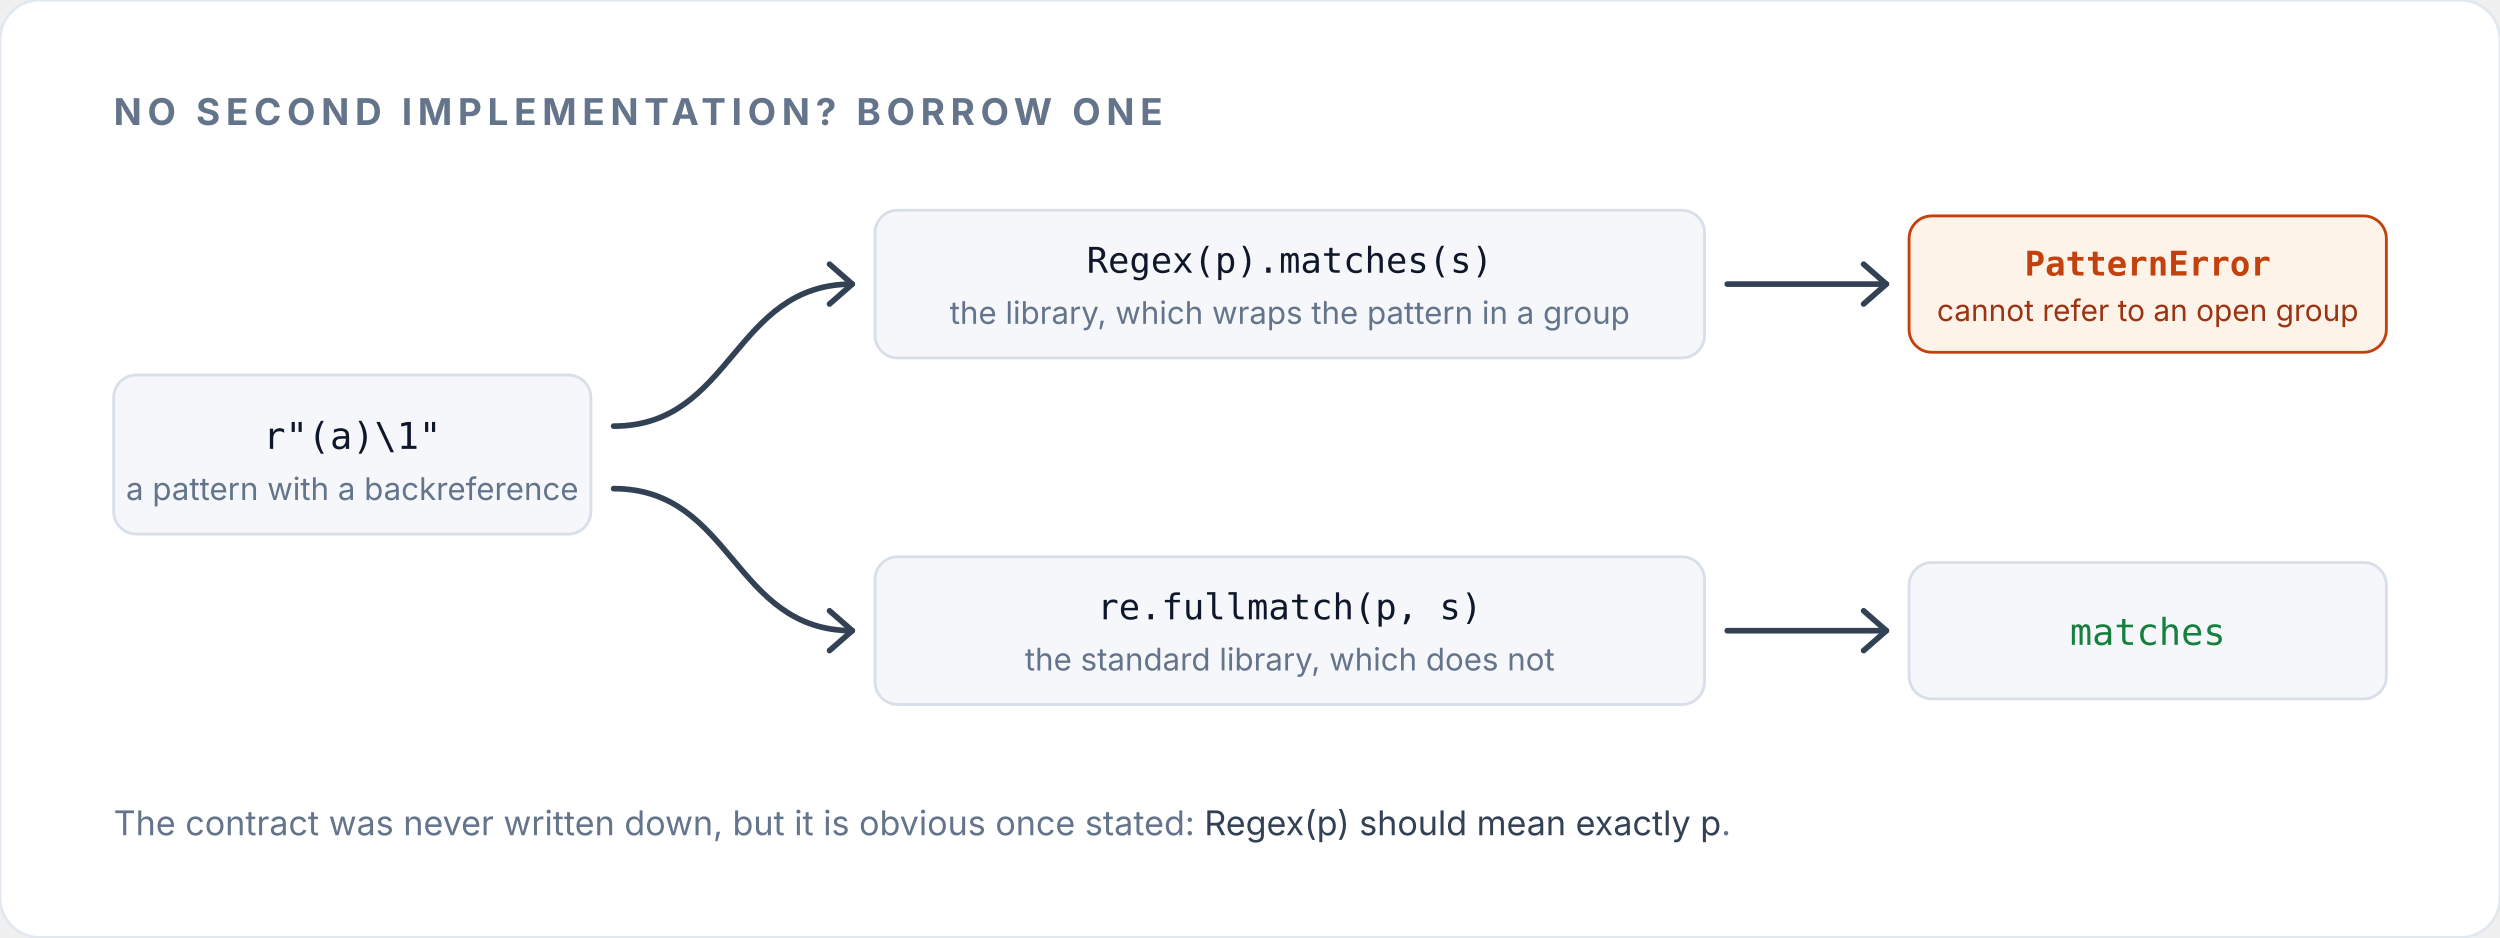
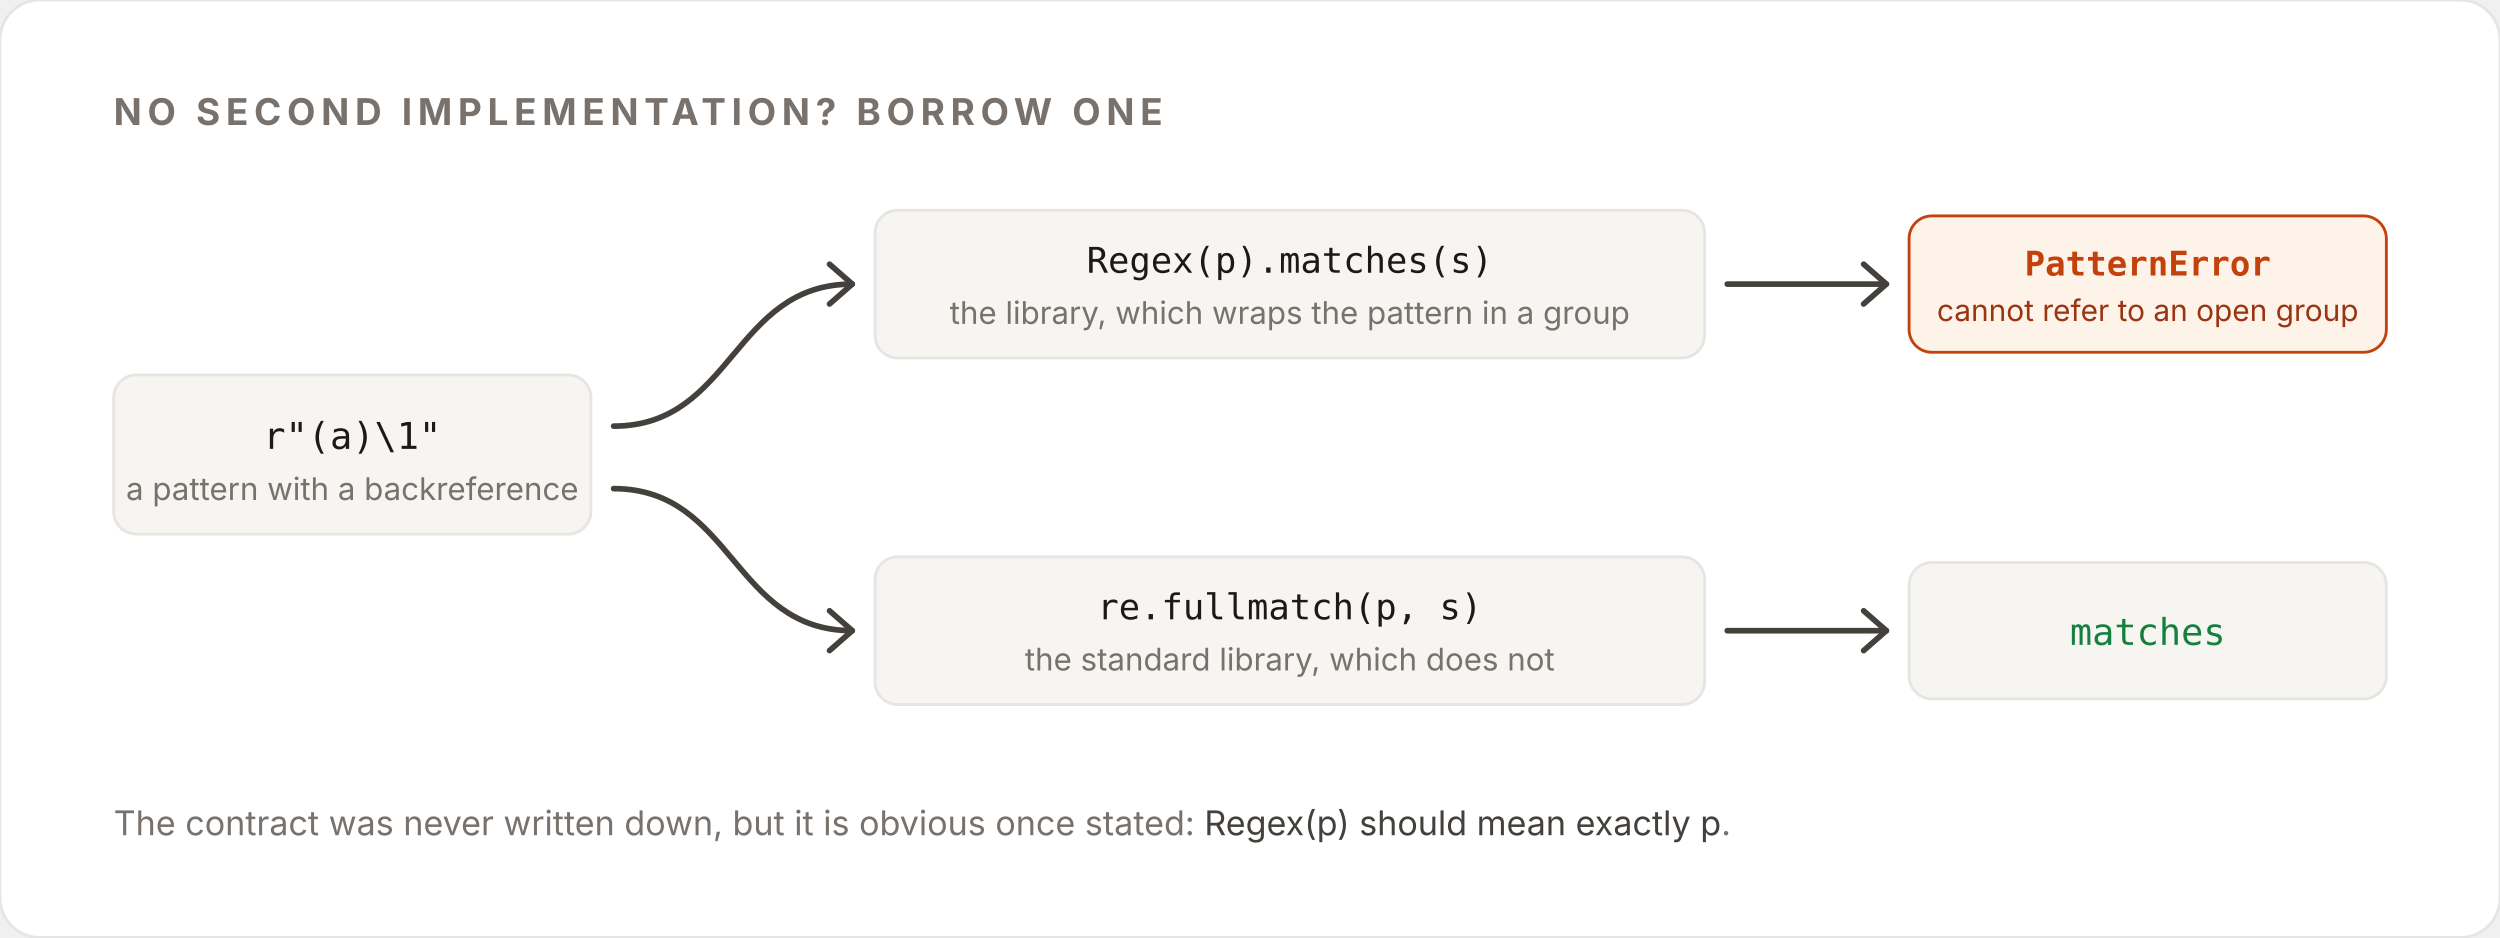
<svg xmlns="http://www.w3.org/2000/svg" viewBox="0 0 880 330" width="880" height="330" role="img" aria-label="When a library has only one implementation, the standard library can serve as the second. The same pattern is sent through the library and through Python's own re.fullmatch, and the two answers are compared.">
-   <rect width="880" height="330" rx="14" fill="#FFFFFF" stroke="#E2E8F0" />
-   <text x="40" y="44" font-family="system-ui,-apple-system,Segoe UI,sans-serif" font-size="13" font-weight="700" letter-spacing="2" fill="#64748B">NO SECOND IMPLEMENTATION? BORROW ONE</text>
-   <rect x="40" y="132" width="168" height="56" rx="8" fill="#F5F7FA" stroke="#D8DFE8" />
-   <text x="124" y="158" font-family="ui-monospace,Consolas,monospace" font-size="13" fill="#0F172A" text-anchor="middle">r"(a)\1"</text>
-   <text x="124" y="176" font-family="system-ui,-apple-system,Segoe UI,sans-serif" font-size="11" fill="#64748B" text-anchor="middle">a pattern with a backreference</text>
-   <path d="M216 150 C 258 150, 258 100, 300 100" stroke="#334155" stroke-width="2" fill="none" stroke-linecap="round" />
-   <path d="M292 93 L300 100 L292 107" stroke="#334155" stroke-width="2" fill="none" stroke-linecap="round" stroke-linejoin="round" />
-   <path d="M216 172 C 258 172, 258 222, 300 222" stroke="#334155" stroke-width="2" fill="none" stroke-linecap="round" />
-   <path d="M292 215 L300 222 L292 229" stroke="#334155" stroke-width="2" fill="none" stroke-linecap="round" stroke-linejoin="round" />
-   <rect x="308" y="74" width="292" height="52" rx="8" fill="#F5F7FA" stroke="#D8DFE8" />
-   <text x="454" y="96" font-family="ui-monospace,Consolas,monospace" font-size="12.5" fill="#0F172A" text-anchor="middle">Regex(p).matches(s)</text>
-   <text x="454" y="114" font-family="system-ui,-apple-system,Segoe UI,sans-serif" font-size="11" fill="#64748B" text-anchor="middle">the library, which wraps the pattern in a group</text>
-   <rect x="308" y="196" width="292" height="52" rx="8" fill="#F5F7FA" stroke="#D8DFE8" />
-   <text x="454" y="218" font-family="ui-monospace,Consolas,monospace" font-size="12.5" fill="#0F172A" text-anchor="middle">re.fullmatch(p, s)</text>
-   <text x="454" y="236" font-family="system-ui,-apple-system,Segoe UI,sans-serif" font-size="11" fill="#64748B" text-anchor="middle">the standard library, which does not</text>
-   <path d="M608 100 L664 100" stroke="#334155" stroke-width="2" stroke-linecap="round" />
-   <path d="M656 93 L664 100 L656 107" stroke="#334155" stroke-width="2" fill="none" stroke-linecap="round" stroke-linejoin="round" />
+   <rect width="880" height="330" rx="14" fill="#FFFFFF" stroke="#E7E5E4" />
+   <text x="40" y="44" font-family="system-ui,-apple-system,Segoe UI,sans-serif" font-size="13" font-weight="700" letter-spacing="2" fill="#78716C">NO SECOND IMPLEMENTATION? BORROW ONE</text>
+   <rect x="40" y="132" width="168" height="56" rx="8" fill="#F7F5F2" stroke="#E7E5E4" />
+   <text x="124" y="158" font-family="ui-monospace,Consolas,monospace" font-size="13" fill="#1C1917" text-anchor="middle">r"(a)\1"</text>
+   <text x="124" y="176" font-family="system-ui,-apple-system,Segoe UI,sans-serif" font-size="11" fill="#78716C" text-anchor="middle">a pattern with a backreference</text>
+   <path d="M216 150 C 258 150, 258 100, 300 100" stroke="#44403C" stroke-width="2" fill="none" stroke-linecap="round" />
+   <path d="M292 93 L300 100 L292 107" stroke="#44403C" stroke-width="2" fill="none" stroke-linecap="round" stroke-linejoin="round" />
+   <path d="M216 172 C 258 172, 258 222, 300 222" stroke="#44403C" stroke-width="2" fill="none" stroke-linecap="round" />
+   <path d="M292 215 L300 222 L292 229" stroke="#44403C" stroke-width="2" fill="none" stroke-linecap="round" stroke-linejoin="round" />
+   <rect x="308" y="74" width="292" height="52" rx="8" fill="#F7F5F2" stroke="#E7E5E4" />
+   <text x="454" y="96" font-family="ui-monospace,Consolas,monospace" font-size="12.5" fill="#1C1917" text-anchor="middle">Regex(p).matches(s)</text>
+   <text x="454" y="114" font-family="system-ui,-apple-system,Segoe UI,sans-serif" font-size="11" fill="#78716C" text-anchor="middle">the library, which wraps the pattern in a group</text>
+   <rect x="308" y="196" width="292" height="52" rx="8" fill="#F7F5F2" stroke="#E7E5E4" />
+   <text x="454" y="218" font-family="ui-monospace,Consolas,monospace" font-size="12.5" fill="#1C1917" text-anchor="middle">re.fullmatch(p, s)</text>
+   <text x="454" y="236" font-family="system-ui,-apple-system,Segoe UI,sans-serif" font-size="11" fill="#78716C" text-anchor="middle">the standard library, which does not</text>
+   <path d="M608 100 L664 100" stroke="#44403C" stroke-width="2" stroke-linecap="round" />
+   <path d="M656 93 L664 100 L656 107" stroke="#44403C" stroke-width="2" fill="none" stroke-linecap="round" stroke-linejoin="round" />
  <rect x="672" y="76" width="168" height="48" rx="8" fill="#FEF3E8" stroke="#C2410C" />
  <text x="756" y="97" font-family="ui-monospace,Consolas,monospace" font-size="12" font-weight="700" fill="#C2410C" text-anchor="middle">PatternError</text>
  <text x="756" y="113" font-family="system-ui,-apple-system,Segoe UI,sans-serif" font-size="10.5" fill="#9A3412" text-anchor="middle">cannot refer to an open group</text>
-   <path d="M608 222 L664 222" stroke="#334155" stroke-width="2" stroke-linecap="round" />
-   <path d="M656 215 L664 222 L656 229" stroke="#334155" stroke-width="2" fill="none" stroke-linecap="round" stroke-linejoin="round" />
-   <rect x="672" y="198" width="168" height="48" rx="8" fill="#F5F7FA" stroke="#D8DFE8" />
+   <path d="M608 222 L664 222" stroke="#44403C" stroke-width="2" stroke-linecap="round" />
+   <path d="M656 215 L664 222 L656 229" stroke="#44403C" stroke-width="2" fill="none" stroke-linecap="round" stroke-linejoin="round" />
+   <rect x="672" y="198" width="168" height="48" rx="8" fill="#F7F5F2" stroke="#E7E5E4" />
  <text x="756" y="227" font-family="ui-monospace,Consolas,monospace" font-size="13" fill="#15803D" text-anchor="middle">matches</text>
-   <text x="40" y="294" font-family="system-ui,-apple-system,Segoe UI,sans-serif" font-size="12" fill="#64748B">The contract was never written down, but it is obvious once stated: <tspan fill="#334155">Regex(p) should mean exactly p</tspan>.</text>
+   <text x="40" y="294" font-family="system-ui,-apple-system,Segoe UI,sans-serif" font-size="12" fill="#78716C">The contract was never written down, but it is obvious once stated: <tspan fill="#44403C">Regex(p) should mean exactly p</tspan>.</text>
</svg>
